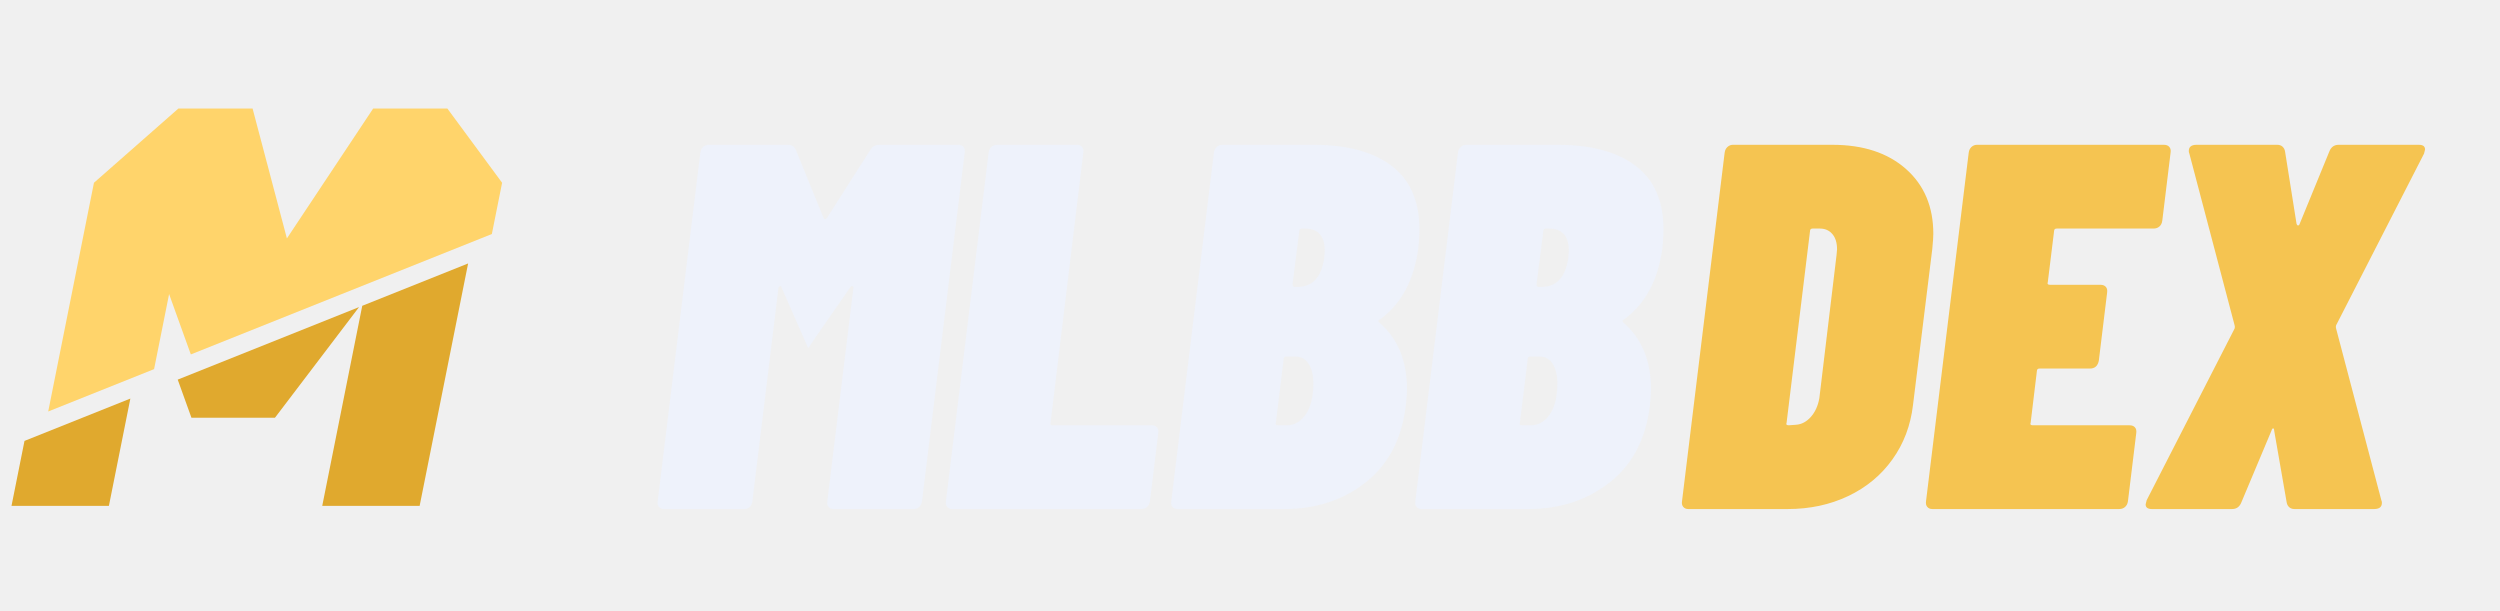
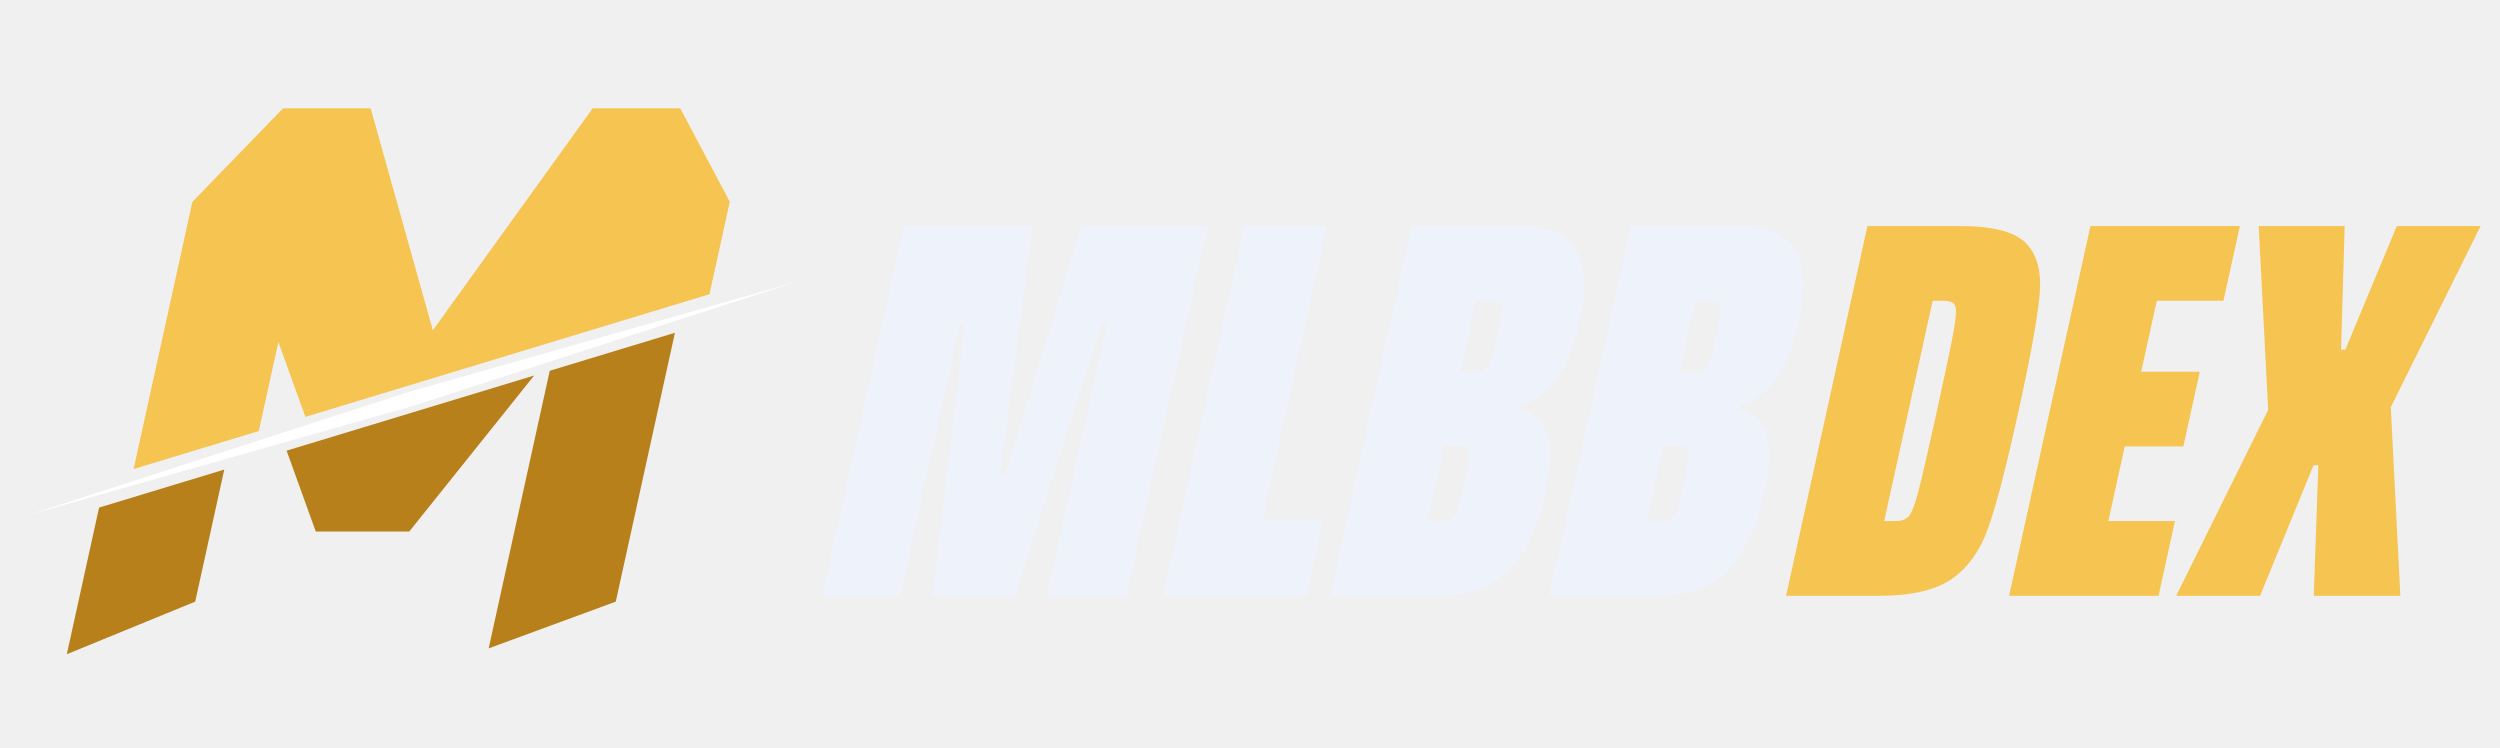
- <svg xmlns="http://www.w3.org/2000/svg" viewBox="-4 -4 442 108">
-   <g transform="translate(0 10) scale(0.82)">
-     <defs>
-       <clipPath id="lom">
-         <polygon points="-370.65,226.41 372.13,-70.70 520.69,300.69 -222.09,597.80" />
-       </clipPath>
-       <clipPath id="him">
-         <polygon points="-372.13,222.70 370.65,-74.41 222.09,-445.80 -520.69,-148.69" />
-       </clipPath>
-     </defs>
-     <g>
-       <polygon clip-path="url(#lom)" fill="#E0A92E" points="-2.40,92.00 11.20,24.00 29.40,8.00 45.40,8.00 52.80,36.00 71.40,8.00 87.40,8.00 99.20,24.00 85.60,92.00 64.60,92.00 73.40,48.00 54.40,73.00 36.40,73.00 27.40,48.00 18.60,92.00" />
-       <g transform="translate(4.18 -1.67)">
-         <polygon clip-path="url(#him)" fill="#FFD46B" points="-2.40,92.00 11.20,24.00 29.40,8.00 45.40,8.00 52.80,36.00 71.40,8.00 87.40,8.00 99.20,24.00 85.60,92.00 64.60,92.00 73.40,48.00 54.40,73.00 36.40,73.00 27.40,48.00 18.60,92.00" />
-       </g>
-     </g>
+ <svg xmlns="http://www.w3.org/2000/svg" viewBox="-18 -14 428 128">
+   <defs>
+     <clipPath id="lm">
+       <polygon points="-483.77,219.44 473.11,-71.04 618.35,407.40 -338.53,697.88" />
+     </clipPath>
+     <clipPath id="hm">
+       <polygon points="-485.11,215.04 471.77,-75.44 326.53,-553.88 -630.35,-263.40" />
+     </clipPath>
+   </defs>
+   <polygon clip-path="url(#lm)" fill="#B8801A" points="-6.56,98.00 10.16,22.00 25.68,6.00 40.68,6.00 51.32,44.00 78.68,6.00 93.68,6.00 102.16,22.00 87.42,89.00 65.66,97.00 76.88,46.00 52.06,77.00 36.06,77.00 24.88,46.00 15.42,89.00" />
+   <g transform="translate(4.78 -1.45)">
+     <polygon clip-path="url(#hm)" fill="#F5C451" points="-6.56,98.00 10.16,22.00 25.68,6.00 40.68,6.00 51.32,44.00 78.68,6.00 93.68,6.00 102.16,22.00 87.42,89.00 65.66,97.00 76.88,46.00 52.06,77.00 36.06,77.00 24.88,46.00 15.42,89.00" />
  </g>
-   <g transform="translate(112 0)">
-     <path fill="#EEF2FB" d="M37.81 22.61Q38.36 21.60 39.47 21.60L39.47 21.60L53.45 21.60Q54.00 21.60 54.33 21.97Q54.65 22.34 54.56 22.98L54.56 22.98L47.01 84.62Q46.92 85.26 46.51 85.63Q46.09 86 45.54 86L45.54 86L31.37 86Q30.82 86 30.50 85.63Q30.18 85.26 30.27 84.62L30.27 84.62L34.87 46.99Q34.96 46.62 34.73 46.58Q34.50 46.53 34.32 46.81L34.32 46.81L28.06 55.82L26.96 57.48L26.86 57.48L22.17 46.81Q22.08 46.53 21.90 46.58Q21.71 46.62 21.62 46.99L21.62 46.99L17.02 84.62Q16.93 85.26 16.56 85.63Q16.19 86 15.55 86L15.55 86L1.47 86Q0.83 86 0.51 85.63Q0.18 85.26 0.28 84.62L0.28 84.62L7.82 22.98Q7.91 22.34 8.33 21.97Q8.74 21.60 9.29 21.60L9.29 21.60L23.28 21.60Q24.38 21.60 24.75 22.61L24.75 22.61L29.62 34.57Q29.81 34.94 30.18 34.57L30.18 34.57L37.81 22.61ZM52.35 86Q51.80 86 51.47 85.63Q51.15 85.26 51.24 84.62L51.24 84.62L58.79 22.98Q58.88 22.34 59.29 21.97Q59.71 21.60 60.26 21.60L60.26 21.60L74.43 21.60Q74.98 21.60 75.30 21.97Q75.62 22.34 75.53 22.98L75.53 22.98L69.74 70.73Q69.55 71.19 70.10 71.19L70.10 71.19L87.58 71.19Q88.23 71.19 88.55 71.56Q88.87 71.92 88.78 72.57L88.78 72.57L87.31 84.62Q87.03 86 85.74 86L85.74 86L52.35 86ZM132.57 67.51Q131.56 76.43 125.53 81.22Q119.51 86 111.04 86L111.04 86L92.18 86Q91.63 86 91.31 85.63Q90.99 85.26 91.08 84.62L91.08 84.62L98.62 22.98Q98.72 22.34 99.13 21.97Q99.54 21.60 100.10 21.60L100.10 21.60L116.29 21.60Q125.12 21.60 130.04 25.33Q134.96 29.05 134.96 36.60L134.96 36.60Q134.96 37.52 134.78 39.72L134.78 39.72Q133.68 48.28 128.06 52.42L128.06 52.42Q127.51 52.70 127.79 52.97L127.79 52.97Q132.76 57.20 132.76 64.84L132.76 64.84Q132.76 65.67 132.57 67.51L132.57 67.51ZM114.17 36.41Q113.71 36.41 113.71 36.87L113.71 36.87L112.52 46.26Q112.52 46.72 112.88 46.72L112.88 46.72L113.44 46.72Q117.39 46.72 118.13 41.56L118.13 41.56L118.22 40.37Q118.22 36.41 114.72 36.41L114.72 36.41L114.17 36.41ZM111.50 71.19Q113.53 71.19 114.86 69.26Q116.20 67.32 116.20 63.74L116.20 63.74Q116.20 61.62 115.37 60.33Q114.54 59.04 113.07 59.04L113.07 59.04L111.41 59.04Q110.95 59.04 110.95 59.50L110.95 59.50L109.57 70.73Q109.39 71.19 109.94 71.19L109.94 71.19L111.50 71.19ZM175.72 67.51Q174.71 76.43 168.68 81.22Q162.66 86 154.19 86L154.19 86L135.33 86Q134.78 86 134.46 85.63Q134.14 85.26 134.23 84.62L134.23 84.62L141.77 22.98Q141.86 22.34 142.28 21.97Q142.69 21.60 143.24 21.60L143.24 21.60L159.44 21.60Q168.27 21.60 173.19 25.33Q178.11 29.05 178.11 36.60L178.11 36.60Q178.11 37.52 177.93 39.72L177.93 39.72Q176.82 48.28 171.21 52.42L171.21 52.42Q170.66 52.70 170.94 52.97L170.94 52.97Q175.90 57.20 175.90 64.84L175.90 64.84Q175.90 65.67 175.72 67.51L175.72 67.51ZM157.32 36.41Q156.86 36.41 156.86 36.87L156.86 36.87L155.66 46.26Q155.66 46.72 156.03 46.72L156.03 46.72L156.58 46.72Q160.54 46.72 161.28 41.56L161.28 41.56L161.37 40.37Q161.37 36.41 157.87 36.41L157.87 36.41L157.32 36.41ZM154.65 71.19Q156.68 71.19 158.01 69.26Q159.34 67.32 159.34 63.74L159.34 63.74Q159.34 61.62 158.52 60.33Q157.69 59.04 156.22 59.04L156.22 59.04L154.56 59.04Q154.10 59.04 154.10 59.50L154.10 59.50L152.72 70.73Q152.54 71.19 153.09 71.19L153.09 71.19L154.65 71.19Z" />
-     <path fill="#F5C451" d="M182.48 86Q181.93 86 181.61 85.63Q181.28 85.26 181.38 84.62L181.38 84.62L188.92 22.98Q189.01 22.34 189.43 21.97Q189.84 21.60 190.39 21.60L190.39 21.60L207.96 21.60Q216.15 21.60 220.98 25.88Q225.81 30.16 225.81 37.33L225.81 37.33Q225.81 38.16 225.63 40L225.63 40L222.22 67.60Q221.58 73.03 218.59 77.21Q215.60 81.40 210.77 83.70Q205.94 86 200.05 86L200.05 86L182.48 86ZM199.87 70.73Q199.68 71.19 200.24 71.19L200.24 71.19L201.52 71.10Q203.00 71.00 204.15 69.72Q205.30 68.43 205.66 66.40L205.66 66.40L208.70 41.10L208.79 40.09Q208.79 38.34 207.96 37.38Q207.14 36.41 205.76 36.41L205.76 36.41L204.47 36.41Q204.01 36.41 204.01 36.87L204.01 36.87L199.87 70.73ZM266.29 35.03Q266.20 35.68 265.79 36.04Q265.37 36.41 264.73 36.41L264.73 36.41L247.62 36.41Q247.16 36.41 247.16 36.87L247.16 36.87L246.05 45.89Q245.87 46.35 246.42 46.35L246.42 46.35L255.34 46.35Q255.99 46.35 256.31 46.72Q256.63 47.08 256.54 47.73L256.54 47.73L255.07 59.78Q254.79 61.16 253.50 61.16L253.50 61.16L244.58 61.16Q244.12 61.16 244.12 61.62L244.12 61.62L243.02 70.73Q242.83 71.19 243.38 71.19L243.38 71.19L260.50 71.19Q261.14 71.19 261.46 71.56Q261.78 71.92 261.69 72.57L261.69 72.57L260.22 84.62Q260.13 85.26 259.71 85.63Q259.30 86 258.66 86L258.66 86L225.63 86Q225.08 86 224.75 85.63Q224.43 85.26 224.52 84.62L224.52 84.62L232.07 22.98Q232.16 22.34 232.57 21.97Q232.99 21.60 233.54 21.60L233.54 21.60L266.57 21.60Q267.21 21.60 267.53 21.97Q267.86 22.34 267.76 22.98L267.76 22.98L266.29 35.03ZM264.45 86Q263.35 86 263.35 85.17L263.35 85.17L263.53 84.44L279.08 54.08Q279.17 53.80 279.08 53.52L279.08 53.52L271.08 23.16Q270.98 22.98 270.98 22.70L270.98 22.70Q270.98 21.60 272.36 21.60L272.36 21.60L286.62 21.60Q287.18 21.60 287.54 21.92Q287.91 22.24 288.00 22.80L288.00 22.80L290.03 35.58Q290.12 35.86 290.30 35.86Q290.49 35.86 290.58 35.58L290.58 35.58L295.82 22.80Q296.28 21.60 297.48 21.60L297.48 21.60L311.65 21.60Q312.75 21.60 312.75 22.43L312.75 22.43L312.57 23.16L297.02 53.52Q296.93 53.80 297.02 54.08L297.02 54.08L305.02 84.44Q305.12 84.62 305.12 84.90L305.12 84.90Q305.12 86 303.74 86L303.74 86L289.66 86Q289.11 86 288.74 85.68Q288.37 85.36 288.28 84.80L288.28 84.80L286.07 72.11Q286.07 71.74 285.89 71.74Q285.70 71.74 285.61 72.11L285.61 72.11L280.28 84.80Q279.82 86 278.62 86L278.62 86L264.45 86Z" />
+   <polygon fill="#FFFFFF" points="-13.18,74.18 52.76,55.47 117.96,34.37 52.03,53.08" />
+   <g transform="translate(128 0) matrix(1 0 -0.22 1 11 0)">
+     <path fill="#EEF2FB" d="M55.20 88L41.58 88L41.58 41.36L40.85 41.36L36.06 88L21.99 88L17.30 41.36L16.47 41.36L16.47 88L3.13 88L3.13 24.70L25.21 24.70L29.07 67.39L29.81 67.39L33.58 24.70L55.20 24.70L55.20 88ZM86.02 88L61.46 88L61.46 24.70L75.62 24.70L75.62 74.94L86.02 74.94L86.02 88ZM90.07 88L90.07 24.70L108.65 24.70Q122.45 24.70 122.45 40.62L122.45 40.62Q122.45 47.43 120.70 50.92Q118.96 54.42 115.37 55.52L115.37 55.52L115.37 55.89Q119.23 57.00 121.12 60.22Q123.00 63.44 123.00 70.98L123.00 70.98Q123.00 79.63 119.55 83.81Q116.10 88 108.84 88L108.84 88L90.07 88ZM105.62 49.82Q107.18 49.82 107.82 49.45Q108.47 49.08 108.65 47.89Q108.84 46.69 108.84 43.66L108.84 43.66Q108.84 40.44 108.65 39.29Q108.47 38.14 107.87 37.81Q107.27 37.49 105.62 37.49L105.62 37.49L103.96 37.49L103.96 49.82L105.62 49.82ZM105.62 75.21Q107.36 75.21 107.92 74.89Q108.47 74.57 108.65 73.37Q108.84 72.18 108.84 68.68L108.84 68.68Q108.84 65.46 108.61 64.17Q108.38 62.88 107.78 62.56Q107.18 62.24 105.62 62.24L105.62 62.24L103.96 62.24L103.96 75.21L105.62 75.21ZM127.60 88L127.60 24.70L146.19 24.70Q159.99 24.70 159.99 40.62L159.99 40.62Q159.99 47.43 158.24 50.92Q156.49 54.42 152.90 55.52L152.90 55.52L152.90 55.89Q156.77 57.00 158.65 60.22Q160.54 63.44 160.54 70.98L160.54 70.98Q160.54 79.63 157.09 83.81Q153.64 88 146.37 88L146.37 88L127.60 88ZM143.15 49.82Q144.72 49.82 145.36 49.45Q146.00 49.08 146.19 47.89Q146.37 46.69 146.37 43.66L146.37 43.66Q146.37 40.44 146.19 39.29Q146.00 38.14 145.41 37.81Q144.81 37.49 143.15 37.49L143.15 37.49L141.50 37.49L141.50 49.82L143.15 49.82ZM143.15 75.21Q144.90 75.21 145.45 74.89Q146.00 74.57 146.19 73.37Q146.37 72.18 146.37 68.68L146.37 68.68Q146.37 65.46 146.14 64.17Q145.91 62.88 145.31 62.56Q144.72 62.24 143.15 62.24L143.15 62.24L141.50 62.24L141.50 75.21L143.15 75.21Z" />
+     <path fill="#F5C451" d="M168.14 88L168.14 24.70L184.06 24.70Q192.34 24.70 195.88 27.60Q199.42 30.50 200.20 36.43Q200.98 42.37 200.98 56.35L200.98 56.35Q200.98 70.34 200.20 76.27Q199.42 82.20 195.88 85.10Q192.34 88 184.06 88L184.06 88L168.14 88ZM182.12 75.21L184.06 75.21Q185.62 75.21 186.17 74.34Q186.72 73.46 186.86 70.01Q187 66.56 187 56.35L187 56.35Q187 46.14 186.86 42.69Q186.72 39.24 186.17 38.37Q185.62 37.49 184.06 37.49L184.06 37.49L182.12 37.49L182.12 75.21ZM231.90 88L206.32 88L206.32 24.70L231.90 24.70L231.90 37.49L220.49 37.49L220.49 49.64L230.52 49.64L230.52 62.42L220.49 62.42L220.49 75.21L231.90 75.21L231.90 88ZM273.30 88L258.48 88L254.34 65.64L253.52 65.64L249.28 88L234.93 88L243.67 56.17L235.12 24.70L249.84 24.70L253.88 45.86L254.62 45.86L258.76 24.70L273.11 24.70L264.56 55.71L273.30 88Z" />
  </g>
</svg>
